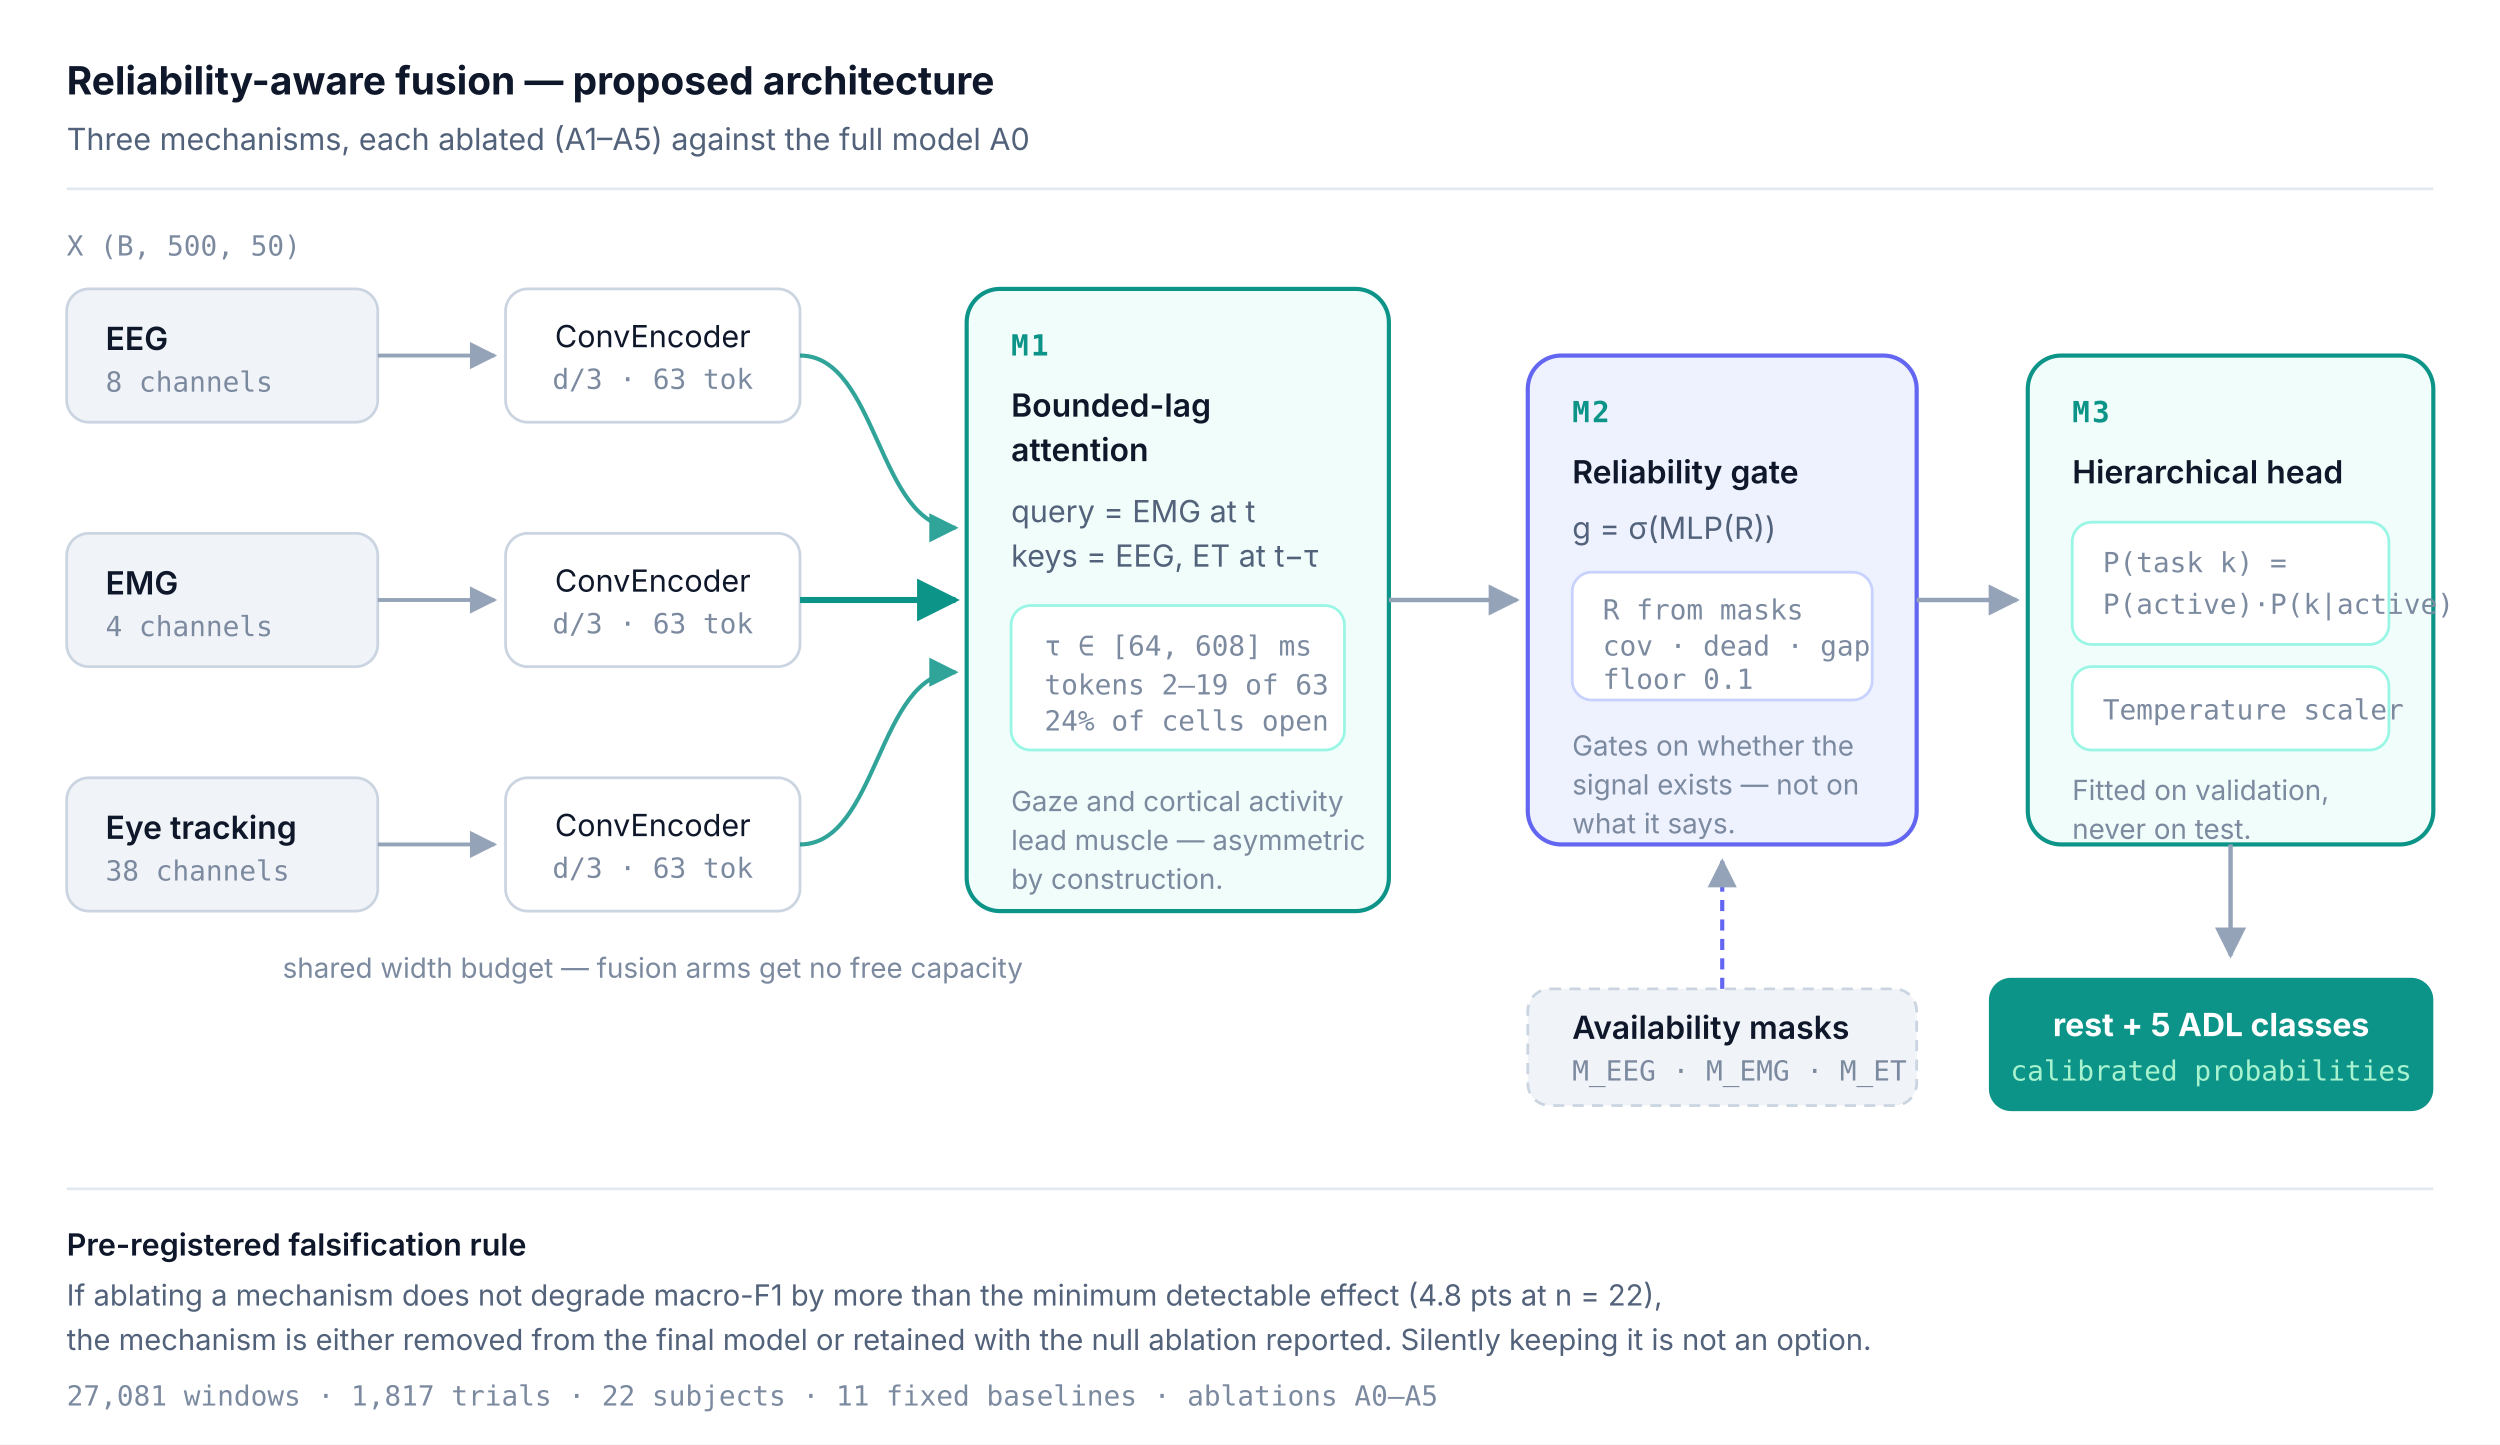
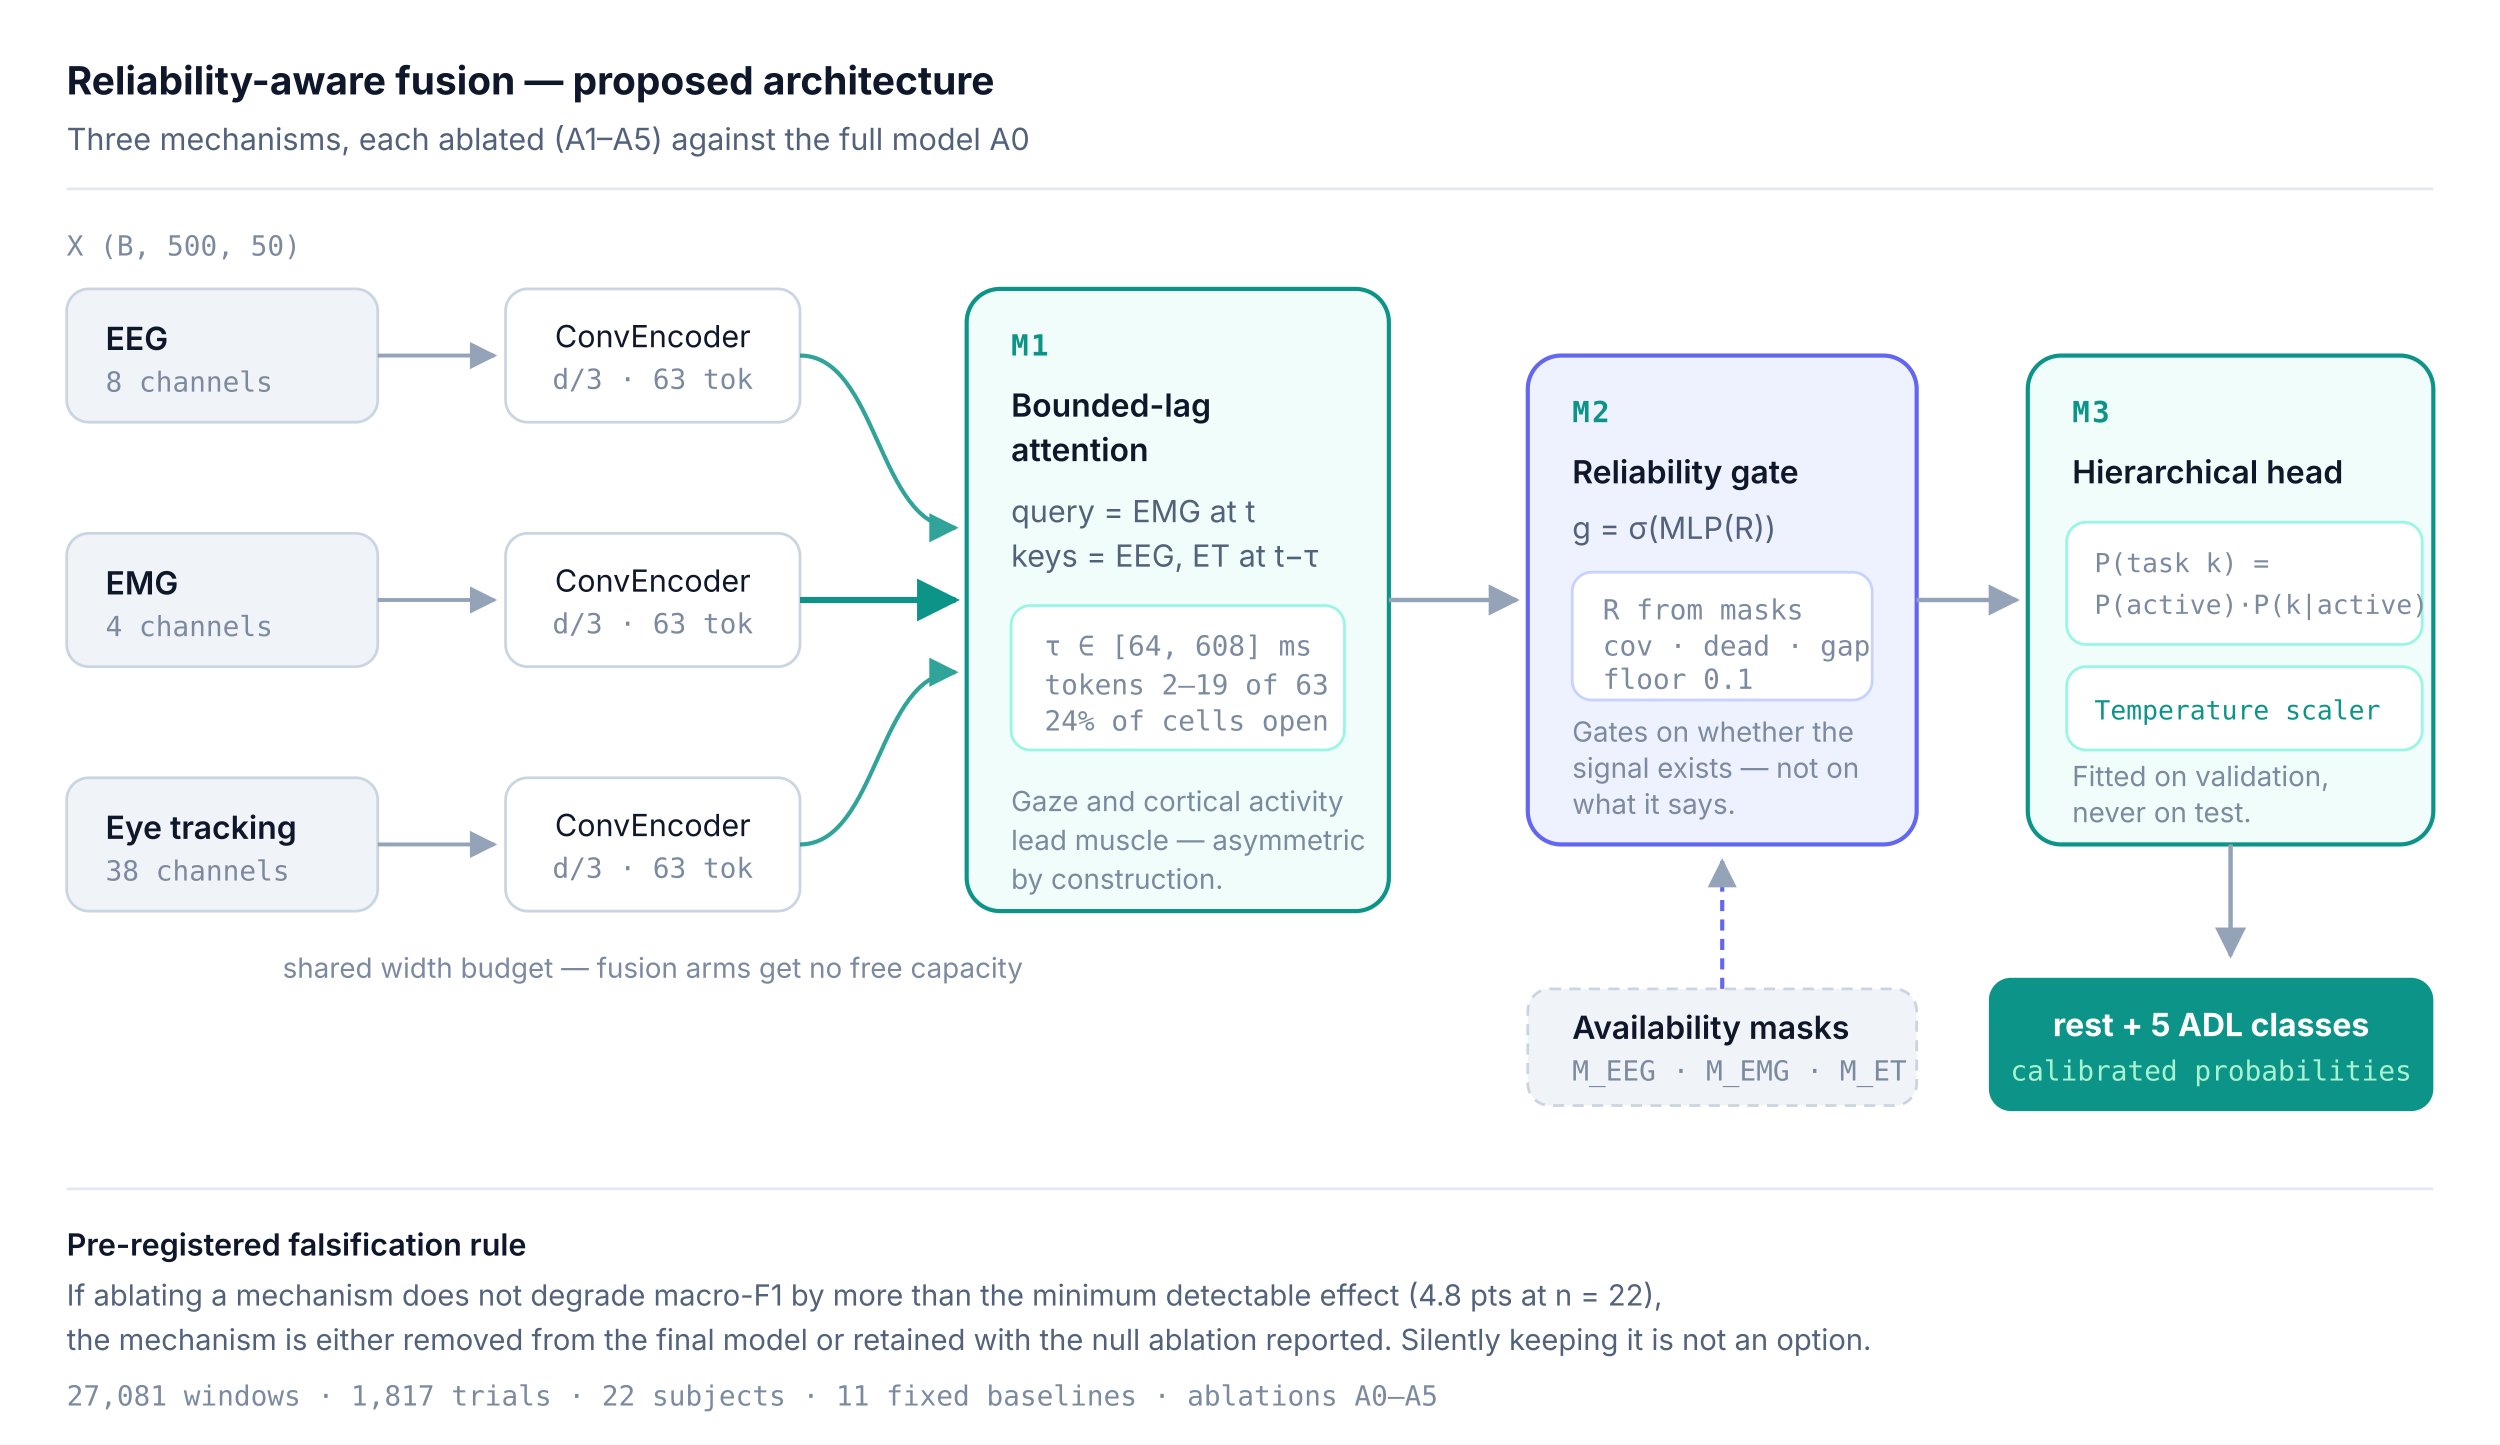
<svg xmlns="http://www.w3.org/2000/svg" viewBox="0 0 900 520" width="900" height="520" role="img" aria-label="Proposed fusion architecture: per-modality encoders feed bounded-lag attention, a mask-driven reliability gate, and a calibrated hierarchical head.">
  <defs>
    <marker id="arw" viewBox="0 0 10 10" refX="9" refY="5" markerWidth="7" markerHeight="7" orient="auto-start-reverse">
      <path d="M0 0 L10 5 L0 10 z" fill="#94a3b8" />
    </marker>
    <marker id="arw-t" viewBox="0 0 10 10" refX="9" refY="5" markerWidth="7" markerHeight="7" orient="auto-start-reverse">
      <path d="M0 0 L10 5 L0 10 z" fill="#0d9488" />
    </marker>
    <style>
      .t   { font-family: "JetBrains Mono", ui-monospace, Consolas, monospace; }
      .s   { font-family: Inter, "Segoe UI", system-ui, sans-serif; }
      .ttl { font-size: 14px; font-weight: 700; fill: #0f172a; }
      .sub { font-size: 11px; fill: #52627a; }
      .tiny{ font-size: 10px; fill: #7c8aa0; }
      .mech{ font-size: 10.5px; font-weight: 700; fill: #0d9488; letter-spacing: .08em; }
      .lbl { font-size: 11.5px; font-weight: 600; fill: #0f172a; }
    </style>
  </defs>
  <rect width="900" height="520" fill="#ffffff" />
  <text class="s ttl" x="24" y="34">Reliability-aware fusion — proposed architecture</text>
  <text class="s sub" x="24" y="54">Three mechanisms, each ablated (A1–A5) against the full model A0</text>
  <line x1="24" y1="68" x2="876" y2="68" stroke="#e2e8f0" stroke-width="1" />
  <text class="t tiny" x="24" y="92">X  (B, 500, 50)</text>
  <g>
    <rect x="24" y="104" width="112" height="48" rx="8" fill="#f0f3f7" stroke="#cbd5e1" />
    <text class="s lbl" x="38" y="126">EEG</text>
    <text class="t tiny" x="38" y="141">8 channels</text>
  </g>
  <g>
    <rect x="24" y="192" width="112" height="48" rx="8" fill="#f0f3f7" stroke="#cbd5e1" />
    <text class="s lbl" x="38" y="214">EMG</text>
    <text class="t tiny" x="38" y="229">4 channels</text>
  </g>
  <g>
    <rect x="24" y="280" width="112" height="48" rx="8" fill="#f0f3f7" stroke="#cbd5e1" />
    <text class="s lbl" x="38" y="302">Eye tracking</text>
    <text class="t tiny" x="38" y="317">38 channels</text>
  </g>
  <g stroke="#94a3b8" stroke-width="1.4" marker-end="url(#arw)" fill="none">
    <path d="M136 128 H 178" />
    <path d="M136 216 H 178" />
    <path d="M136 304 H 178" />
  </g>
  <g fill="#ffffff" stroke="#cbd5e1">
    <rect x="182" y="104" width="106" height="48" rx="8" />
    <rect x="182" y="192" width="106" height="48" rx="8" />
    <rect x="182" y="280" width="106" height="48" rx="8" />
  </g>
  <g class="s" font-size="11" fill="#0f172a" text-anchor="middle">
    <text x="235" y="125">ConvEncoder</text>
    <text x="235" y="213">ConvEncoder</text>
    <text x="235" y="301">ConvEncoder</text>
  </g>
  <g class="t tiny" text-anchor="middle">
    <text x="235" y="140">d/3 · 63 tok</text>
    <text x="235" y="228">d/3 · 63 tok</text>
    <text x="235" y="316">d/3 · 63 tok</text>
  </g>
  <text class="s tiny" x="235" y="352" text-anchor="middle">shared width budget — fusion arms get no free capacity</text>
  <g stroke="#0d9488" stroke-width="1.5" marker-end="url(#arw-t)" fill="none" opacity=".85">
    <path d="M288 128 C 316 128, 316 190, 344 190" />
    <path d="M288 304 C 316 304, 316 242, 344 242" />
  </g>
  <path d="M288 216 H 344" stroke="#0d9488" stroke-width="2.2" marker-end="url(#arw-t)" fill="none" />
  <rect x="348" y="104" width="152" height="224" rx="12" fill="#f0fdfa" stroke="#0d9488" stroke-width="1.5" />
  <text class="t mech" x="364" y="128">M1</text>
  <text class="s lbl" x="364" y="150">Bounded-lag</text>
  <text class="s lbl" x="364" y="166">attention</text>
  <text class="s sub" x="364" y="188">query = EMG at t</text>
  <text class="s sub" x="364" y="204">keys = EEG, ET at t−τ</text>
  <rect x="364" y="218" width="120" height="52" rx="7" fill="#ffffff" stroke="#99f6e4" />
  <text class="t tiny" x="376" y="236" fill="#0d9488">τ ∈ [64, 608] ms</text>
  <text class="t tiny" x="376" y="250">tokens 2–19 of 63</text>
  <text class="t tiny" x="376" y="263">24% of cells open</text>
  <text class="s tiny" x="364" y="292">Gaze and cortical activity</text>
  <text class="s tiny" x="364" y="306">lead muscle — asymmetric</text>
  <text class="s tiny" x="364" y="320">by construction.</text>
  <path d="M500 216 H 546" stroke="#94a3b8" stroke-width="1.6" marker-end="url(#arw)" fill="none" />
  <rect x="550" y="128" width="140" height="176" rx="12" fill="#eef2ff" stroke="#6366f1" stroke-width="1.5" />
  <text class="t mech" x="566" y="152" fill="#6366f1">M2</text>
  <text class="s lbl" x="566" y="174">Reliability gate</text>
  <text class="s sub" x="566" y="194">g = σ(MLP(R))</text>
  <rect x="566" y="206" width="108" height="46" rx="7" fill="#ffffff" stroke="#c7d2fe" />
  <text class="t tiny" x="577" y="223" fill="#6366f1">R from masks</text>
  <text class="t tiny" x="577" y="236">cov · dead · gap</text>
  <text class="t tiny" x="577" y="248">floor 0.1</text>
-   <text class="s tiny" x="566" y="272">Gates on whether the</text>
-   <text class="s tiny" x="566" y="286">signal exists — not on</text>
-   <text class="s tiny" x="566" y="300">what it says.</text>
+   <text class="s tiny" x="566" y="267">Gates on whether the</text>
+   <text class="s tiny" x="566" y="280">signal exists — not on</text>
+   <text class="s tiny" x="566" y="293">what it says.</text>
  <rect x="550" y="356" width="140" height="42" rx="8" fill="#f0f3f7" stroke="#cbd5e1" stroke-dasharray="4 3" />
  <text class="s lbl" x="566" y="374">Availability masks</text>
  <text class="t tiny" x="566" y="389">M_EEG · M_EMG · M_ET</text>
  <path d="M620 356 V 310" stroke="#6366f1" stroke-width="1.5" stroke-dasharray="4 3" marker-end="url(#arw)" fill="none" />
  <path d="M690 216 H 726" stroke="#94a3b8" stroke-width="1.6" marker-end="url(#arw)" fill="none" />
  <rect x="730" y="128" width="146" height="176" rx="12" fill="#f0fdfa" stroke="#0d9488" stroke-width="1.5" />
  <text class="t mech" x="746" y="152">M3</text>
  <text class="s lbl" x="746" y="174">Hierarchical head</text>
-   <rect x="746" y="188" width="114" height="44" rx="7" fill="#ffffff" stroke="#99f6e4" />
-   <text class="t tiny" x="757" y="206">P(task k) =</text>
-   <text class="t tiny" x="757" y="221">P(active)·P(k|active)</text>
-   <rect x="746" y="240" width="114" height="30" rx="7" fill="#ffffff" stroke="#99f6e4" />
-   <text class="t tiny" x="757" y="259" fill="#0d9488">Temperature scaler</text>
-   <text class="s tiny" x="746" y="288">Fitted on validation,</text>
-   <text class="s tiny" x="746" y="302">never on test.</text>
+   <rect x="744" y="188" width="128" height="44" rx="7" fill="#ffffff" stroke="#99f6e4" />
+   <text class="t" x="754" y="206" font-size="9.5" fill="#7c8aa0">P(task k) =</text>
+   <text class="t" x="754" y="221" font-size="9.5" fill="#7c8aa0">P(active)·P(k|active)</text>
+   <rect x="744" y="240" width="128" height="30" rx="7" fill="#ffffff" stroke="#99f6e4" />
+   <text class="t" x="754" y="259" font-size="9.5" fill="#0d9488">Temperature scaler</text>
+   <text class="s tiny" x="746" y="283">Fitted on validation,</text>
+   <text class="s tiny" x="746" y="296">never on test.</text>
  <path d="M803 304 V 344" stroke="#94a3b8" stroke-width="1.6" marker-end="url(#arw)" fill="none" />
  <rect x="716" y="352" width="160" height="48" rx="8" fill="#0d9488" />
  <text class="s" x="796" y="373" font-size="11.5" font-weight="700" fill="#ffffff" text-anchor="middle">rest + 5 ADL classes</text>
  <text class="t" x="796" y="389" font-size="10" fill="#a7f3d0" text-anchor="middle">calibrated probabilities</text>
  <line x1="24" y1="428" x2="876" y2="428" stroke="#e2e8f0" />
  <text class="s" x="24" y="452" font-size="11" font-weight="600" fill="#0f172a">Pre-registered falsification rule</text>
  <text class="s" x="24" y="470" font-size="10.5" fill="#52627a">If ablating a mechanism does not degrade macro-F1 by more than the minimum detectable effect (4.8 pts at n = 22),</text>
  <text class="s" x="24" y="486" font-size="10.5" fill="#52627a">the mechanism is either removed from the final model or retained with the null ablation reported. Silently keeping it is not an option.</text>
  <text class="t" x="24" y="506" font-size="10" fill="#7c8aa0">27,081 windows · 1,817 trials · 22 subjects · 11 fixed baselines · ablations A0–A5</text>
</svg>
